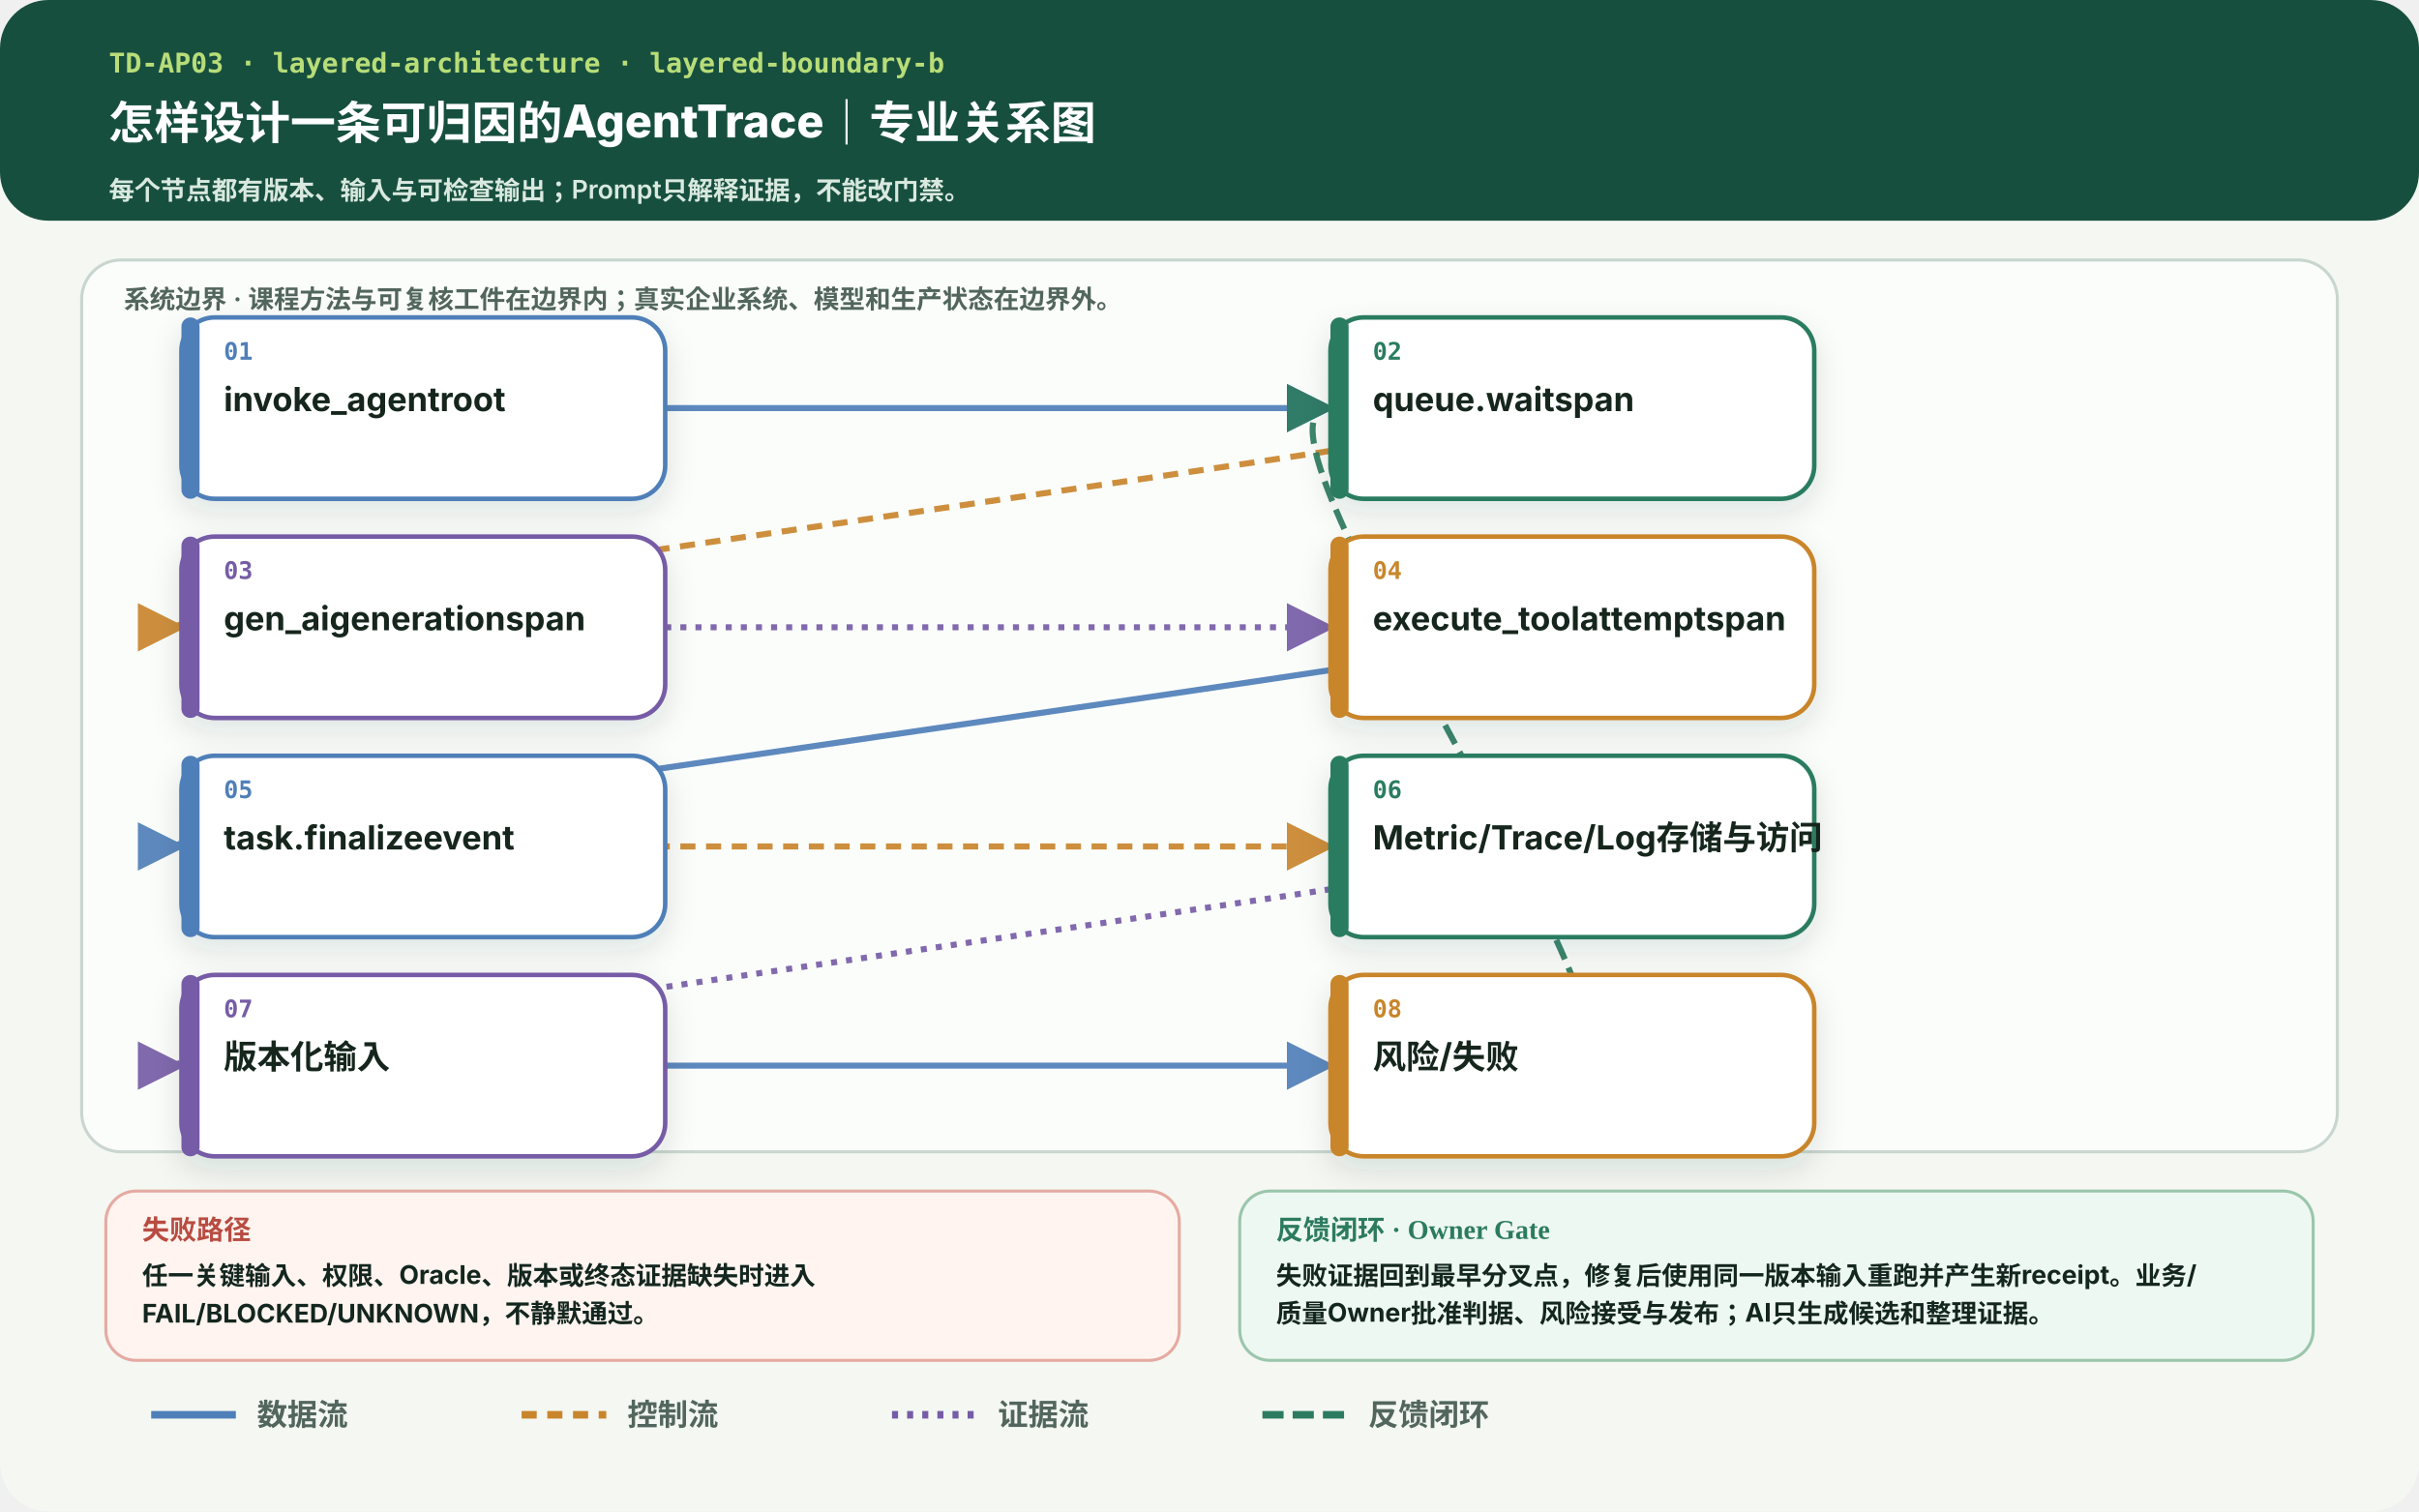
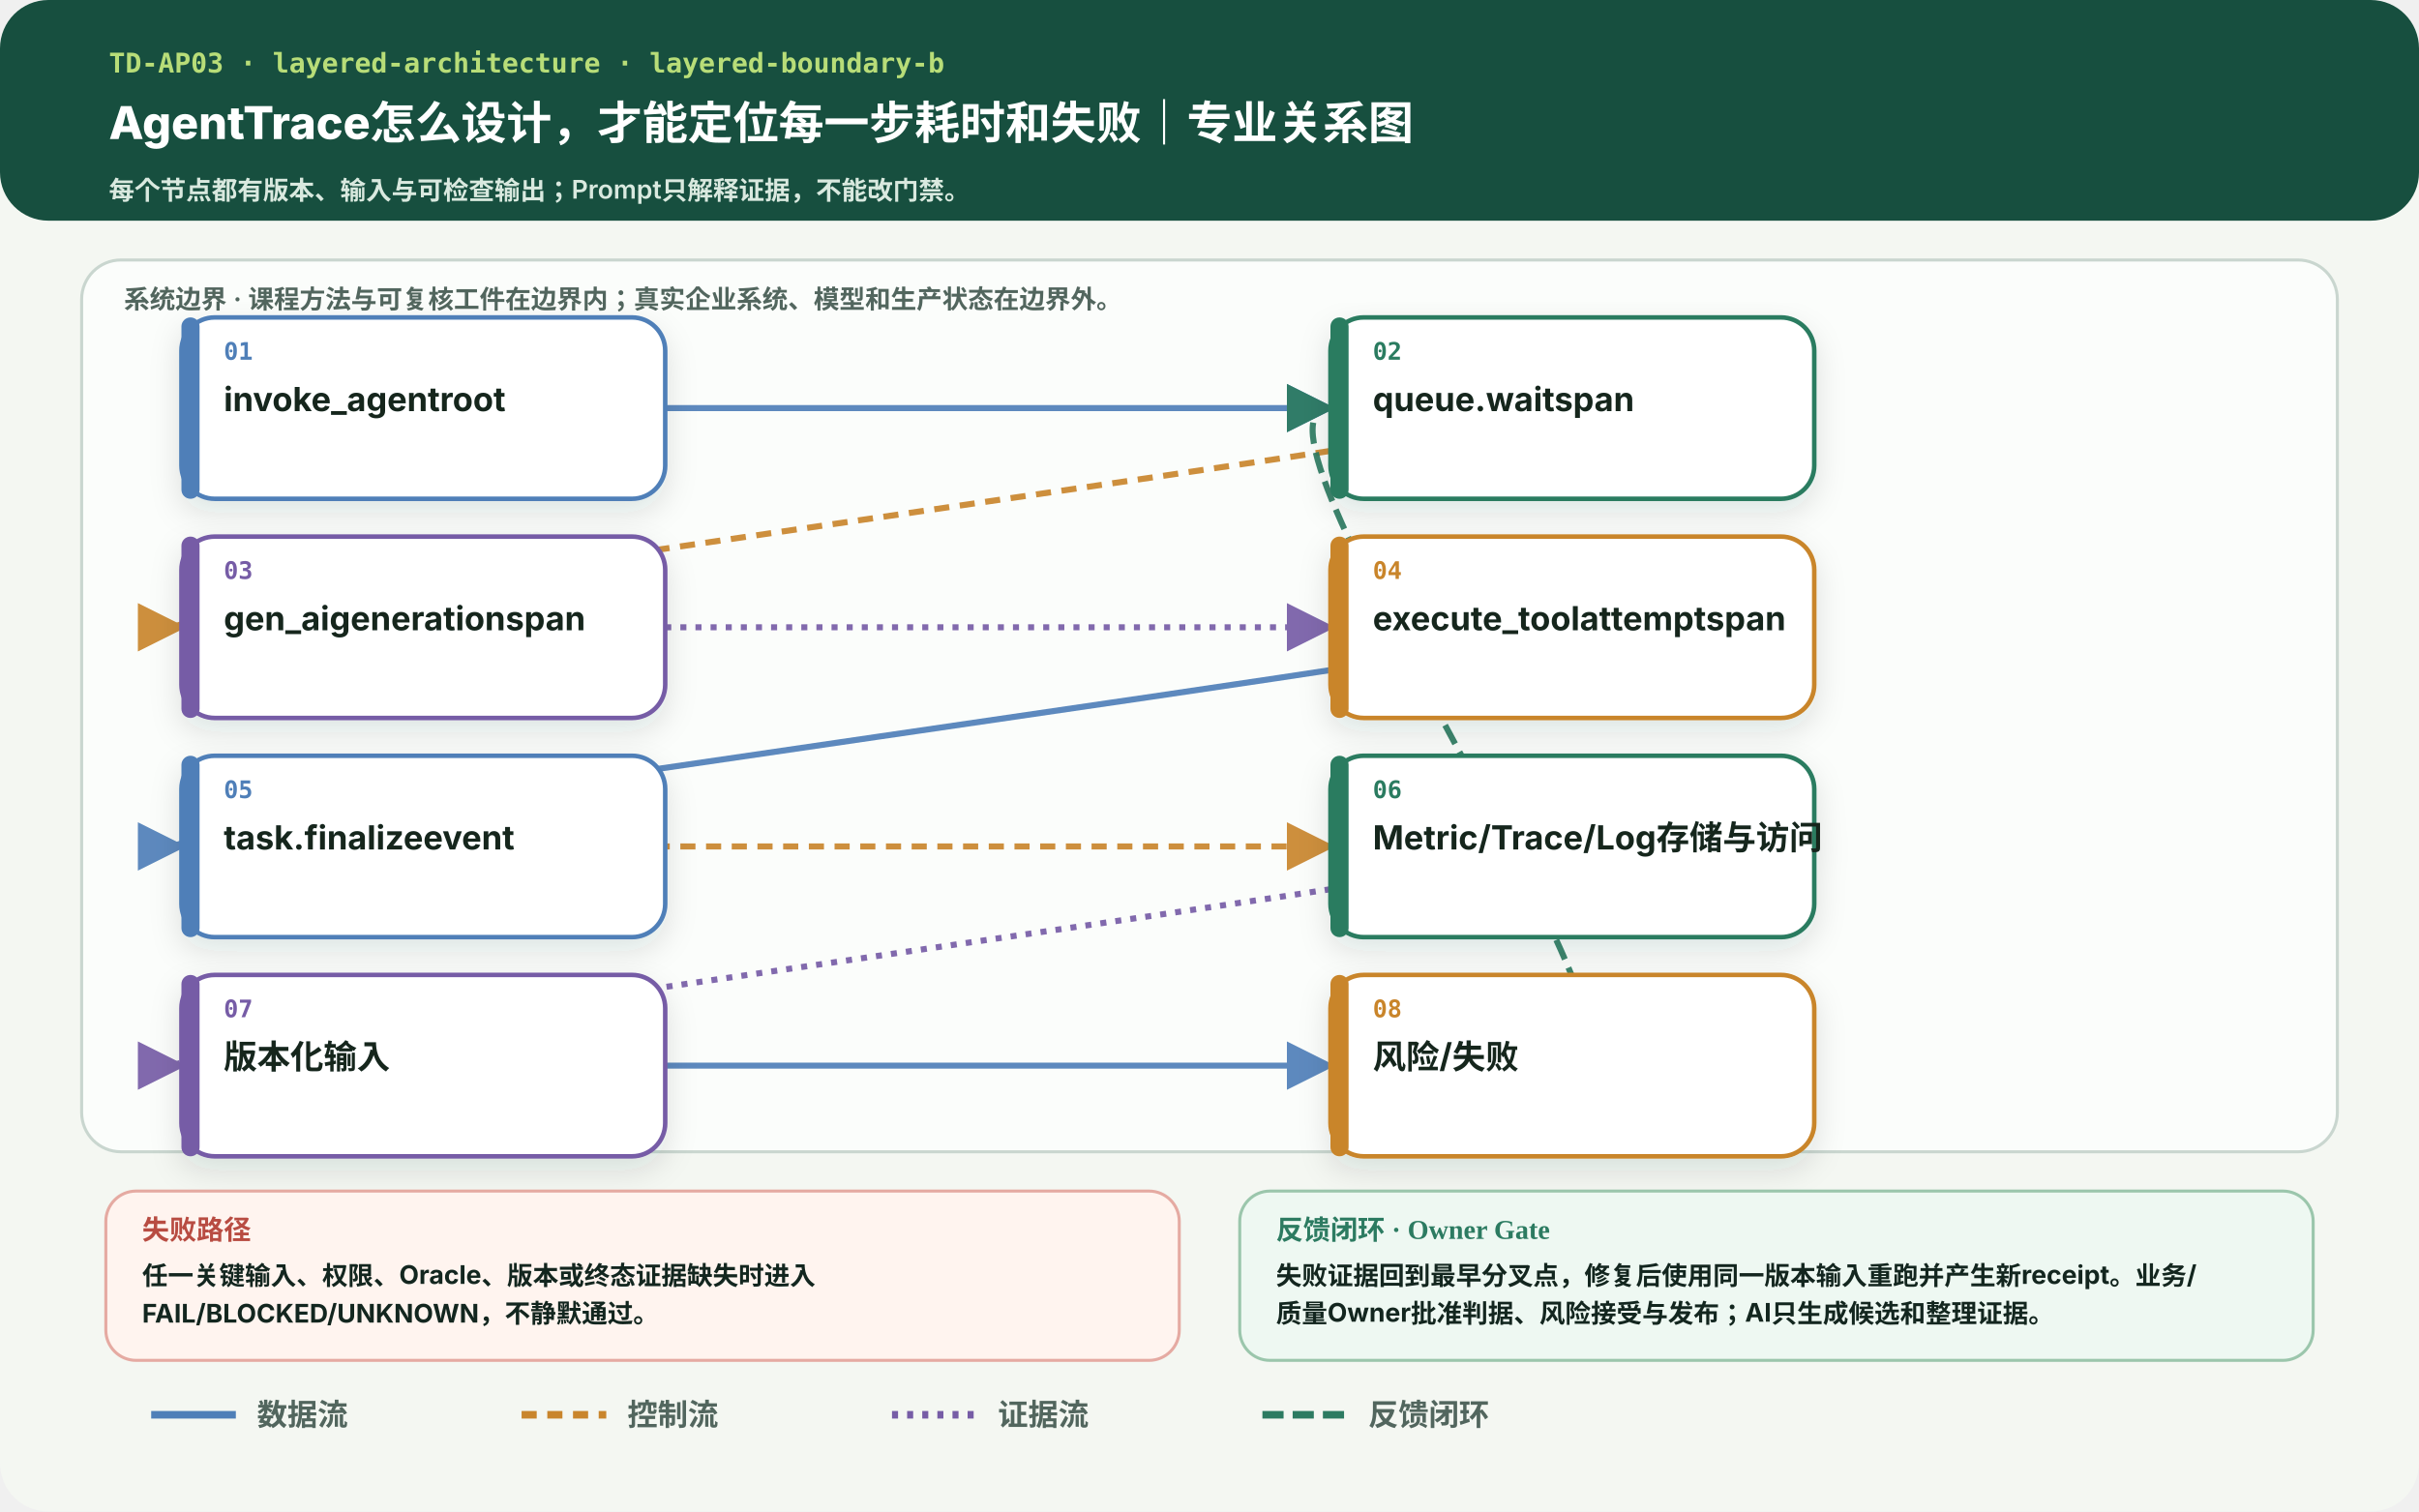
<svg xmlns="http://www.w3.org/2000/svg" role="img" aria-labelledby="title desc" viewBox="0 0 1600 1000" width="1600" height="1000">
  <defs>
    <filter id="shadow" x="-15%" y="-15%" width="130%" height="140%">
      <feDropShadow dx="0" dy="8" stdDeviation="10" flood-color="#173f32" flood-opacity="0.12" />
    </filter>
    <marker id="arrow-data" viewBox="0 0 10 10" refX="9" refY="5" markerWidth="8" markerHeight="8" orient="auto-start-reverse">
      <path d="M 0 0 L 10 5 L 0 10 z" fill="#4f7fb8" />
    </marker>
    <marker id="arrow-control" viewBox="0 0 10 10" refX="9" refY="5" markerWidth="8" markerHeight="8" orient="auto-start-reverse">
      <path d="M 0 0 L 10 5 L 0 10 z" fill="#c9852c" />
    </marker>
    <marker id="arrow-evidence" viewBox="0 0 10 10" refX="9" refY="5" markerWidth="8" markerHeight="8" orient="auto-start-reverse">
      <path d="M 0 0 L 10 5 L 0 10 z" fill="#765ca6" />
    </marker>
    <marker id="arrow-feedback" viewBox="0 0 10 10" refX="9" refY="5" markerWidth="8" markerHeight="8" orient="auto-start-reverse">
      <path d="M 0 0 L 10 5 L 0 10 z" fill="#2c7b61" />
    </marker>
  </defs>
  <rect width="1600" height="1000" rx="32" fill="#f4f7f2" />
  <rect x="0" y="0" width="1600" height="146" rx="32" fill="#174f3f" />
  <text x="72" y="48" font-family="ui-monospace,SFMono-Regular,Menlo,monospace" font-size="18" font-weight="800" fill="#b8dd78">TD-AP03 · layered-architecture · layered-boundary-b</text>
-   <text x="72" y="92" text-anchor="start" font-family="-apple-system,BlinkMacSystemFont,'Segoe UI','PingFang SC',sans-serif" font-size="30" font-weight="800" fill="#ffffff">怎样设计一条可归因的AgentTrace｜专业关系图</text>
+   <text x="72" y="92" text-anchor="start" font-family="-apple-system,BlinkMacSystemFont,'Segoe UI','PingFang SC',sans-serif" font-size="30" font-weight="800" fill="#ffffff">AgentTrace怎么设计，才能定位每一步耗时和失败｜专业关系图</text>
  <text x="72" y="132" text-anchor="start" font-family="-apple-system,BlinkMacSystemFont,'Segoe UI','PingFang SC',sans-serif" font-size="17" font-weight="600" fill="#d9e9df">每个节点都有版本、输入与可检查输出；Prompt只解释证据，不能改门禁。</text>
  <rect x="54" y="172" width="1492" height="590" rx="26" fill="#fbfdfb" stroke="#c9d6cf" stroke-width="2" />
  <text x="82" y="204" font-size="17" font-weight="800" fill="#52665e">系统边界 · 课程方法与可复核工件在边界内；真实企业系统、模型和生产状态在边界外。</text>
  <path d="M 280 270 C 355 270, 805 270, 880 270" fill="none" stroke="#4f7fb8" stroke-width="4" stroke-dasharray="" marker-end="url(#arrow-data)" opacity="0.92" />
  <path d="M 1040 270 C 1115 270, 45 415, 120 415" fill="none" stroke="#c9852c" stroke-width="4" stroke-dasharray="10 7" marker-end="url(#arrow-control)" opacity="0.92" />
  <path d="M 280 415 C 355 415, 805 415, 880 415" fill="none" stroke="#765ca6" stroke-width="4" stroke-dasharray="4 6" marker-end="url(#arrow-evidence)" opacity="0.92" />
  <path d="M 1040 415 C 1115 415, 45 560, 120 560" fill="none" stroke="#4f7fb8" stroke-width="4" stroke-dasharray="" marker-end="url(#arrow-data)" opacity="0.92" />
  <path d="M 280 560 C 355 560, 805 560, 880 560" fill="none" stroke="#c9852c" stroke-width="4" stroke-dasharray="10 7" marker-end="url(#arrow-control)" opacity="0.92" />
  <path d="M 1040 560 C 1115 560, 45 705, 120 705" fill="none" stroke="#765ca6" stroke-width="4" stroke-dasharray="4 6" marker-end="url(#arrow-evidence)" opacity="0.92" />
  <path d="M 280 705 C 355 705, 805 705, 880 705" fill="none" stroke="#4f7fb8" stroke-width="4" stroke-dasharray="" marker-end="url(#arrow-data)" opacity="0.92" />
  <path d="M 1040 705 C 1115 705, 805 270, 880 270" fill="none" stroke="#2c7b61" stroke-width="4" stroke-dasharray="14 6" marker-end="url(#arrow-feedback)" opacity="0.92" />
  <g filter="url(#shadow)">
    <rect x="120" y="210" width="320" height="120" rx="22" fill="#ffffff" stroke="#4f7fb8" stroke-width="3" />
    <rect x="120" y="210" width="12" height="120" rx="6" fill="#4f7fb8" />
    <text x="148" y="238" font-family="ui-monospace,SFMono-Regular,Menlo,monospace" font-size="16" font-weight="800" fill="#4f7fb8">01</text>
    <text x="148" y="272" text-anchor="start" font-family="-apple-system,BlinkMacSystemFont,'Segoe UI','PingFang SC',sans-serif" font-size="22" font-weight="700" fill="#13261f">invoke_agentroot</text>
  </g>
  <g filter="url(#shadow)">
    <rect x="880" y="210" width="320" height="120" rx="22" fill="#ffffff" stroke="#2c7b61" stroke-width="3" />
    <rect x="880" y="210" width="12" height="120" rx="6" fill="#2c7b61" />
    <text x="908" y="238" font-family="ui-monospace,SFMono-Regular,Menlo,monospace" font-size="16" font-weight="800" fill="#2c7b61">02</text>
    <text x="908" y="272" text-anchor="start" font-family="-apple-system,BlinkMacSystemFont,'Segoe UI','PingFang SC',sans-serif" font-size="22" font-weight="700" fill="#13261f">queue.waitspan</text>
  </g>
  <g filter="url(#shadow)">
    <rect x="120" y="355" width="320" height="120" rx="22" fill="#ffffff" stroke="#765ca6" stroke-width="3" />
    <rect x="120" y="355" width="12" height="120" rx="6" fill="#765ca6" />
    <text x="148" y="383" font-family="ui-monospace,SFMono-Regular,Menlo,monospace" font-size="16" font-weight="800" fill="#765ca6">03</text>
    <text x="148" y="417" text-anchor="start" font-family="-apple-system,BlinkMacSystemFont,'Segoe UI','PingFang SC',sans-serif" font-size="22" font-weight="700" fill="#13261f">gen_aigenerationspan</text>
  </g>
  <g filter="url(#shadow)">
    <rect x="880" y="355" width="320" height="120" rx="22" fill="#ffffff" stroke="#c9852c" stroke-width="3" />
    <rect x="880" y="355" width="12" height="120" rx="6" fill="#c9852c" />
    <text x="908" y="383" font-family="ui-monospace,SFMono-Regular,Menlo,monospace" font-size="16" font-weight="800" fill="#c9852c">04</text>
    <text x="908" y="417" text-anchor="start" font-family="-apple-system,BlinkMacSystemFont,'Segoe UI','PingFang SC',sans-serif" font-size="22" font-weight="700" fill="#13261f">execute_toolattemptspan</text>
  </g>
  <g filter="url(#shadow)">
    <rect x="120" y="500" width="320" height="120" rx="22" fill="#ffffff" stroke="#4f7fb8" stroke-width="3" />
    <rect x="120" y="500" width="12" height="120" rx="6" fill="#4f7fb8" />
    <text x="148" y="528" font-family="ui-monospace,SFMono-Regular,Menlo,monospace" font-size="16" font-weight="800" fill="#4f7fb8">05</text>
    <text x="148" y="562" text-anchor="start" font-family="-apple-system,BlinkMacSystemFont,'Segoe UI','PingFang SC',sans-serif" font-size="22" font-weight="700" fill="#13261f">task.finalizeevent</text>
  </g>
  <g filter="url(#shadow)">
    <rect x="880" y="500" width="320" height="120" rx="22" fill="#ffffff" stroke="#2c7b61" stroke-width="3" />
    <rect x="880" y="500" width="12" height="120" rx="6" fill="#2c7b61" />
    <text x="908" y="528" font-family="ui-monospace,SFMono-Regular,Menlo,monospace" font-size="16" font-weight="800" fill="#2c7b61">06</text>
    <text x="908" y="562" text-anchor="start" font-family="-apple-system,BlinkMacSystemFont,'Segoe UI','PingFang SC',sans-serif" font-size="22" font-weight="700" fill="#13261f">Metric/Trace/Log存储与访问</text>
  </g>
  <g filter="url(#shadow)">
    <rect x="120" y="645" width="320" height="120" rx="22" fill="#ffffff" stroke="#765ca6" stroke-width="3" />
    <rect x="120" y="645" width="12" height="120" rx="6" fill="#765ca6" />
    <text x="148" y="673" font-family="ui-monospace,SFMono-Regular,Menlo,monospace" font-size="16" font-weight="800" fill="#765ca6">07</text>
    <text x="148" y="707" text-anchor="start" font-family="-apple-system,BlinkMacSystemFont,'Segoe UI','PingFang SC',sans-serif" font-size="22" font-weight="700" fill="#13261f">版本化输入</text>
  </g>
  <g filter="url(#shadow)">
    <rect x="880" y="645" width="320" height="120" rx="22" fill="#ffffff" stroke="#c9852c" stroke-width="3" />
    <rect x="880" y="645" width="12" height="120" rx="6" fill="#c9852c" />
    <text x="908" y="673" font-family="ui-monospace,SFMono-Regular,Menlo,monospace" font-size="16" font-weight="800" fill="#c9852c">08</text>
    <text x="908" y="707" text-anchor="start" font-family="-apple-system,BlinkMacSystemFont,'Segoe UI','PingFang SC',sans-serif" font-size="22" font-weight="700" fill="#13261f">风险/失败</text>
  </g>
  <g transform="translate(70 788)">
    <rect width="710" height="112" rx="20" fill="#fff4ef" stroke="#e5aaa2" stroke-width="2" />
    <text x="24" y="32" font-size="18" font-weight="900" fill="#b84c42">失败路径</text>
    <text x="24" y="62" text-anchor="start" font-family="-apple-system,BlinkMacSystemFont,'Segoe UI','PingFang SC',sans-serif" font-size="17" font-weight="650" fill="#13261f">任一关键输入、权限、Oracle、版本或终态证据缺失时进入</text>
    <text x="24" y="87" text-anchor="start" font-family="-apple-system,BlinkMacSystemFont,'Segoe UI','PingFang SC',sans-serif" font-size="17" font-weight="650" fill="#13261f">FAIL/BLOCKED/UNKNOWN，不静默通过。</text>
  </g>
  <g transform="translate(820 788)">
    <rect width="710" height="112" rx="20" fill="#eef8f2" stroke="#9bc6ac" stroke-width="2" />
    <text x="24" y="32" font-size="18" font-weight="900" fill="#2c7b61">反馈闭环 · Owner Gate</text>
    <text x="24" y="62" text-anchor="start" font-family="-apple-system,BlinkMacSystemFont,'Segoe UI','PingFang SC',sans-serif" font-size="17" font-weight="650" fill="#13261f">失败证据回到最早分叉点，修复后使用同一版本输入重跑并产生新receipt。业务/</text>
    <text x="24" y="87" text-anchor="start" font-family="-apple-system,BlinkMacSystemFont,'Segoe UI','PingFang SC',sans-serif" font-size="17" font-weight="650" fill="#13261f">质量Owner批准判据、风险接受与发布；AI只生成候选和整理证据。</text>
  </g>
  <g transform="translate(100 936)">
    <line x1="0" y1="0" x2="56" y2="0" stroke="#4f7fb8" stroke-width="5" stroke-dasharray="" />
    <text x="70" y="7" font-size="20" font-weight="700" fill="#52665e">数据流</text>
  </g>
  <g transform="translate(345 936)">
    <line x1="0" y1="0" x2="56" y2="0" stroke="#c9852c" stroke-width="5" stroke-dasharray="10 7" />
    <text x="70" y="7" font-size="20" font-weight="700" fill="#52665e">控制流</text>
  </g>
  <g transform="translate(590 936)">
    <line x1="0" y1="0" x2="56" y2="0" stroke="#765ca6" stroke-width="5" stroke-dasharray="4 6" />
    <text x="70" y="7" font-size="20" font-weight="700" fill="#52665e">证据流</text>
  </g>
  <g transform="translate(835 936)">
    <line x1="0" y1="0" x2="56" y2="0" stroke="#2c7b61" stroke-width="5" stroke-dasharray="14 6" />
    <text x="70" y="7" font-size="20" font-weight="700" fill="#52665e">反馈闭环</text>
  </g>
</svg>
